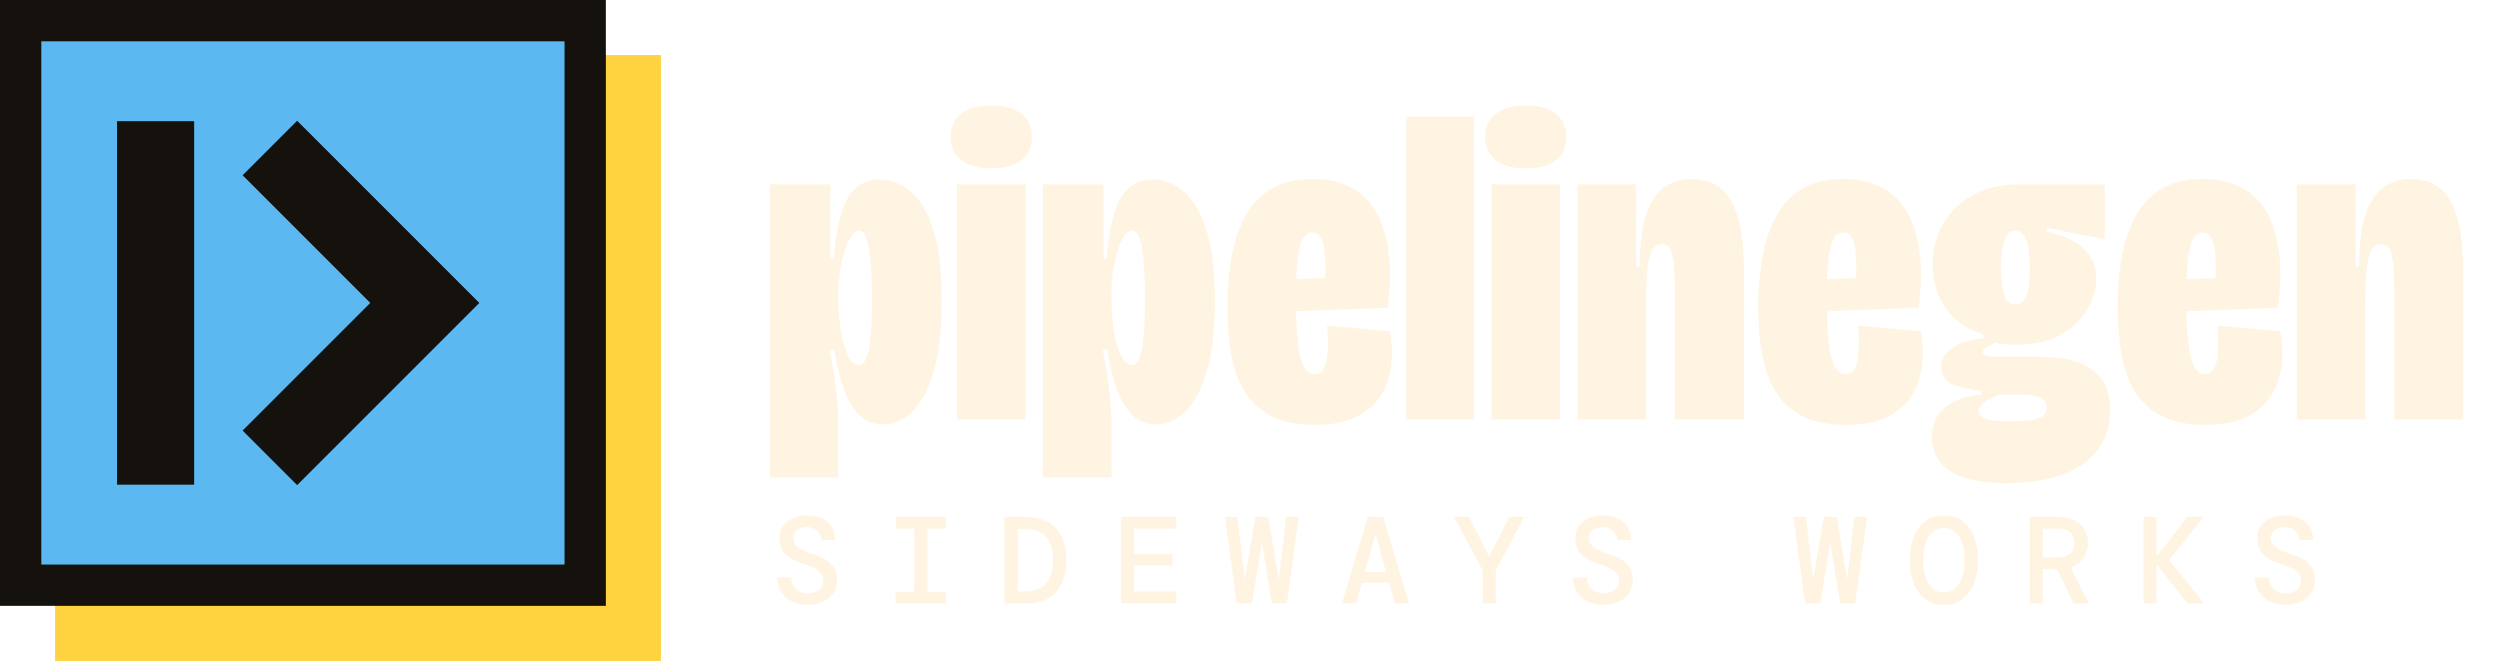
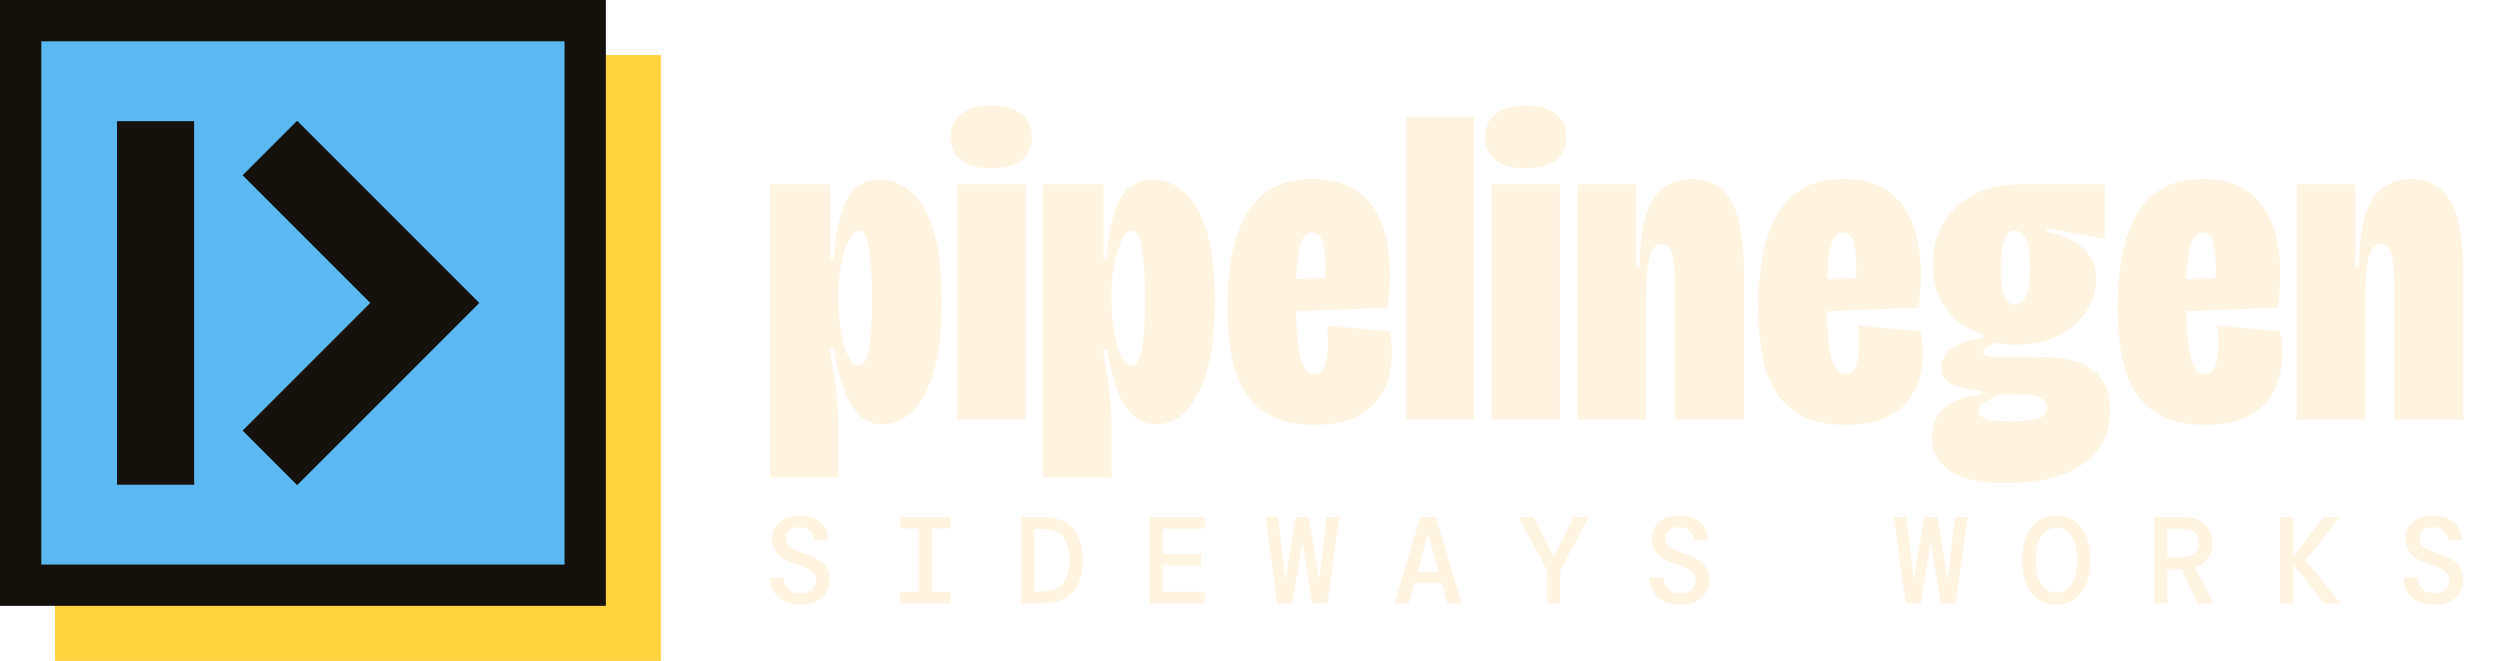
<svg xmlns="http://www.w3.org/2000/svg" viewBox="0 0 1740.1 460" role="img" aria-label="pipelinegen, by Sideways Works">
  <g transform="scale(0.4792)">
    <rect x="80" y="80" width="880" height="880" fill="#FFD23F" />
    <rect x="30" y="30" width="820" height="820" fill="#5BB8F0" stroke="#15110D" stroke-width="60" />
    <rect x="170" y="176" width="112" height="528" fill="#15110D" />
    <path d="M392 215 L617 440 L392 665" fill="none" stroke="#15110D" stroke-width="112" stroke-linejoin="miter" stroke-linecap="butt" />
  </g>
  <path fill="#FFF4E2" transform="translate(530 292)" d="M5.9 40.3V-82.2V-163.7H48V-111.9H50.2Q52.1 -133 56.1 -145.1Q60.1 -157.2 66.8 -162.1Q73.5 -167.1 82.2 -167.1Q93.9 -167.1 103.8 -158.7Q113.8 -150.3 119.7 -131.9Q125.5 -113.5 125.5 -82.5Q125.5 -52.7 120 -33.6Q114.4 -14.6 105.1 -5.6Q95.8 3.4 84.6 3.4Q75.3 3.4 68.7 -2.6Q62 -8.7 57.7 -20.3Q53.3 -31.9 50.5 -48.7H47.4Q49.3 -39.7 50.7 -30.4Q52.1 -21.1 52.9 -12.2Q53.6 -3.4 53.6 4V40.3ZM67.6 -37.8Q71 -37.8 73 -42.6Q75 -47.4 75.9 -57.8Q76.9 -68.2 76.9 -84.6Q76.9 -102 75.8 -112.2Q74.7 -122.5 72.8 -126.9Q71 -131.4 67.9 -131.4Q64.8 -131.4 62.2 -127.3Q59.5 -123.1 57.7 -116.7Q55.8 -110.4 54.7 -103.4Q53.6 -96.4 53.6 -90.5V-83.7Q53.6 -75.6 54.4 -68.7Q55.2 -61.7 56.4 -56Q57.7 -50.2 59.4 -46.2Q61.1 -42.2 63.2 -40Q65.4 -37.8 67.6 -37.8ZM136.1 0V-163.7H183.8V0ZM160 -174.8Q146.6 -174.8 139.2 -180.4Q131.7 -186 131.7 -196.5Q131.7 -207.1 139.2 -212.8Q146.6 -218.6 160 -218.6Q173.6 -218.6 180.9 -212.8Q188.2 -207.1 188.2 -196.5Q188.2 -186 180.9 -180.4Q173.6 -174.8 160 -174.8ZM195.9 40.3V-82.2V-163.7H238.1V-111.9H240.2Q242.1 -133 246.1 -145.1Q250.2 -157.2 256.8 -162.1Q263.5 -167.1 272.2 -167.1Q284 -167.1 293.9 -158.7Q303.8 -150.3 309.7 -131.9Q315.6 -113.5 315.6 -82.5Q315.6 -52.7 310 -33.6Q304.4 -14.6 295.1 -5.6Q285.8 3.4 274.7 3.4Q265.4 3.4 258.7 -2.6Q252 -8.7 247.7 -20.3Q243.3 -31.9 240.6 -48.7H237.5Q239.3 -39.7 240.7 -30.4Q242.1 -21.1 242.9 -12.2Q243.7 -3.4 243.7 4V40.3ZM257.6 -37.8Q261 -37.8 263 -42.6Q265 -47.4 266 -57.8Q266.9 -68.2 266.9 -84.6Q266.9 -102 265.8 -112.2Q264.7 -122.5 262.9 -126.9Q261 -131.4 257.9 -131.4Q254.8 -131.4 252.2 -127.3Q249.5 -123.1 247.7 -116.7Q245.8 -110.4 244.7 -103.4Q243.7 -96.4 243.7 -90.5V-83.7Q243.7 -75.6 244.4 -68.7Q245.2 -61.7 246.4 -56Q247.7 -50.2 249.4 -46.2Q251.1 -42.2 253.3 -40Q255.4 -37.8 257.6 -37.8ZM385 3.7Q367 3.7 355.3 -2.2Q343.5 -8.1 336.7 -18.9Q329.8 -29.8 327 -45Q324.3 -60.1 324.3 -78.4Q324.3 -95.8 326.9 -111.6Q329.5 -127.4 336 -140.1Q342.5 -152.8 354 -160.1Q365.5 -167.4 383.5 -167.4Q399.9 -167.4 411.1 -161.2Q422.2 -155 428.6 -143.2Q434.9 -131.4 436.8 -114.9Q438.6 -98.3 435.9 -77.8L355.9 -74.7V-97L395.6 -98.6L391.2 -83.1Q392.8 -99.8 392.5 -110.2Q392.1 -120.6 390 -125.4Q387.8 -130.2 383.5 -130.2Q378.8 -130.2 376.3 -124.8Q373.9 -119.3 372.9 -109.3Q372 -99.2 372 -84.9Q372 -55.8 375.1 -43.7Q378.2 -31.6 385 -31.6Q388.7 -31.6 390.8 -34.6Q392.8 -37.5 393.5 -42.3Q394.3 -47.1 394.3 -53.2Q394.3 -59.2 393.7 -65.4L437.4 -61.4Q439.6 -50.5 438.5 -39.1Q437.4 -27.6 431.8 -17.8Q426.2 -8.1 414.9 -2.2Q403.6 3.7 385 3.7ZM448.9 0V-210.8H496V0ZM508.1 0V-163.7H555.8V0ZM532 -174.8Q518.6 -174.8 511.2 -180.4Q503.7 -186 503.7 -196.5Q503.7 -207.1 511.2 -212.8Q518.6 -218.6 532 -218.6Q545.6 -218.6 552.9 -212.8Q560.2 -207.1 560.2 -196.5Q560.2 -186 552.9 -180.4Q545.6 -174.8 532 -174.8ZM567.9 0V-100.1V-163.7H608.8V-106.3H611.3Q611.3 -129 615.7 -142.3Q620 -155.6 628.1 -161.5Q636.1 -167.4 647.3 -167.4Q666.5 -167.4 675.2 -151.7Q683.9 -136.1 683.9 -102.3V0H635.8V-89.3Q635.8 -106.6 634.1 -114.4Q632.4 -122.1 626.8 -122.1Q621.2 -122.1 618.9 -115.6Q616.6 -109.1 616.1 -98.6Q615.7 -88 615.7 -75.6V0ZM754.5 3.7Q736.6 3.7 724.8 -2.2Q713 -8.1 706.2 -18.9Q699.4 -29.8 696.6 -45Q693.8 -60.1 693.8 -78.4Q693.8 -95.8 696.4 -111.6Q699 -127.4 705.6 -140.1Q712.1 -152.8 723.5 -160.1Q735 -167.4 753 -167.4Q769.4 -167.4 780.6 -161.2Q791.7 -155 798.1 -143.2Q804.4 -131.4 806.3 -114.9Q808.2 -98.3 805.4 -77.8L725.4 -74.7V-97L765.1 -98.6L760.7 -83.1Q762.3 -99.8 762 -110.2Q761.7 -120.6 759.5 -125.4Q757.3 -130.2 753 -130.2Q748.3 -130.2 745.9 -124.8Q743.4 -119.3 742.4 -109.3Q741.5 -99.2 741.5 -84.9Q741.5 -55.8 744.6 -43.7Q747.7 -31.6 754.5 -31.6Q758.3 -31.6 760.3 -34.6Q762.3 -37.5 763.1 -42.3Q763.8 -47.1 763.8 -53.2Q763.8 -59.2 763.2 -65.4L806.9 -61.4Q809.1 -50.5 808 -39.1Q806.9 -27.6 801.3 -17.8Q795.8 -8.1 784.5 -2.2Q773.1 3.7 754.5 3.7ZM866.8 44.3Q848.8 44.3 837.3 40.5Q825.8 36.6 820.3 29.4Q814.7 22.3 814.7 12.4Q814.7 -1.2 824.1 -8.7Q833.6 -16.1 849.1 -17.4V-19.8Q838.5 -21.1 829.9 -24.2Q821.2 -27.3 821.2 -36.3Q821.2 -44.6 828.8 -49.8Q836.4 -54.9 850.3 -56.7V-59.5Q834.2 -63.9 824.8 -76.6Q815.3 -89.3 815.3 -107.9Q815.3 -124 822.6 -136.6Q829.9 -149.1 843.5 -156.4Q857.1 -163.7 876.1 -163.7H935V-125.5L894.7 -133.3V-130.8Q912.3 -126.8 920.7 -118.6Q929.1 -110.4 929.1 -98.3Q929.1 -87.4 922.9 -76.7Q916.7 -66 904.3 -59.1Q891.9 -52.1 873.6 -52.1Q870.5 -52.1 866.5 -52.2Q862.4 -52.4 859.3 -53.6Q855 -51.5 852.5 -49.9Q850 -48.4 850 -46.8Q850 -45.9 851.3 -45.1Q852.5 -44.3 854.8 -44Q857.1 -43.7 860.2 -43.7H883.5Q890.9 -43.7 900.4 -43.1Q909.9 -42.5 918.5 -39.1Q927.2 -35.6 932.9 -28.1Q938.7 -20.5 938.7 -6.5Q938.7 10.5 929.5 21.9Q920.4 33.2 904.3 38.8Q888.1 44.3 866.8 44.3ZM868.6 1.2Q879.5 1.2 885 0.2Q890.6 -0.9 892.6 -2.9Q894.7 -5 894.7 -7.8Q894.7 -11.5 892.6 -13.3Q890.6 -15.2 887.4 -16.1Q884.1 -17.1 880.7 -17.2Q877.3 -17.4 874.8 -17.4H862.4Q853.7 -13.9 850.5 -11.5Q847.2 -9 847.2 -6.2Q847.2 -2.8 850.6 -1.2Q854 0.3 859 0.8Q864 1.2 868.6 1.2ZM872.6 -80Q877.9 -80 880.4 -86.5Q882.9 -93 882.9 -105.1Q882.9 -116.9 880.6 -124.2Q878.2 -131.4 872.6 -131.4Q867.4 -131.4 865.1 -124.5Q862.7 -117.5 862.7 -105.4Q862.7 -97.3 863.7 -91.6Q864.6 -85.9 866.9 -82.9Q869.2 -80 872.6 -80ZM1004.7 3.7Q986.7 3.7 975 -2.2Q963.2 -8.1 956.3 -18.9Q949.5 -29.8 946.7 -45Q944 -60.1 944 -78.4Q944 -95.8 946.6 -111.6Q949.2 -127.4 955.7 -140.1Q962.2 -152.8 973.7 -160.1Q985.2 -167.4 1003.2 -167.4Q1019.6 -167.4 1030.8 -161.2Q1041.9 -155 1048.3 -143.2Q1054.6 -131.4 1056.5 -114.9Q1058.3 -98.3 1055.5 -77.8L975.6 -74.7V-97L1015.2 -98.6L1010.9 -83.1Q1012.5 -99.8 1012.2 -110.2Q1011.8 -120.6 1009.7 -125.4Q1007.5 -130.2 1003.2 -130.2Q998.5 -130.2 996 -124.8Q993.5 -119.3 992.6 -109.3Q991.7 -99.2 991.7 -84.9Q991.7 -55.8 994.8 -43.7Q997.9 -31.6 1004.7 -31.6Q1008.4 -31.6 1010.4 -34.6Q1012.5 -37.5 1013.2 -42.3Q1014 -47.1 1014 -53.2Q1014 -59.2 1013.4 -65.4L1057.1 -61.4Q1059.3 -50.5 1058.2 -39.1Q1057.1 -27.6 1051.5 -17.8Q1045.9 -8.1 1034.6 -2.2Q1023.3 3.7 1004.7 3.7ZM1068.6 0V-100.1V-163.7H1109.5V-106.3H1112Q1112 -129 1116.3 -142.3Q1120.7 -155.6 1128.7 -161.5Q1136.8 -167.4 1147.9 -167.4Q1167.2 -167.4 1175.8 -151.7Q1184.5 -136.1 1184.5 -102.3V0H1136.5V-89.3Q1136.5 -106.6 1134.8 -114.4Q1133.1 -122.1 1127.5 -122.1Q1121.9 -122.1 1119.6 -115.6Q1117.2 -109.1 1116.8 -98.6Q1116.3 -88 1116.3 -75.6V0Z" />
-   <path fill="#FFF4E2" transform="translate(536 420)" d="M26.4 1Q20 1 15.3 -1.3Q10.5 -3.6 7.8 -7.9Q5.1 -12.2 5 -18.1H14.6Q14.7 -13.6 17.8 -10.4Q20.8 -7.1 26.3 -7.1Q31.4 -7.1 34.2 -9.5Q37.1 -11.9 37.1 -15.7Q37.1 -18.8 35.4 -20.9Q33.7 -23 30.2 -24.7Q26.7 -26.4 21.1 -28.2Q13.6 -30.6 10.1 -34.9Q6.5 -39.1 6.5 -45.3Q6.5 -52.5 11.7 -56.8Q16.9 -61.2 25.9 -61.2Q34.7 -61.2 40 -56.7Q45.3 -52.2 45.5 -44.2H35.8Q35.8 -46.4 34.6 -48.4Q33.4 -50.4 31.1 -51.7Q28.9 -53.1 25.6 -53.1Q21.6 -53.1 18.8 -51.1Q16.1 -49.1 16.1 -45.7Q16.1 -41.5 19.4 -39.1Q22.8 -36.7 30.4 -34.2Q35.1 -32.7 38.7 -30.5Q42.4 -28.3 44.5 -24.9Q46.6 -21.5 46.6 -16.3Q46.6 -11.4 44.2 -7.5Q41.8 -3.6 37.3 -1.3Q32.8 1 26.4 1ZM87.3 0V-8.1H100.4V-52.1H87.5V-60.2H122.4V-52.1H109.5V-8.1H122.5V0ZM163.1 0V-60.2H177.6Q192.1 -60.2 199.2 -52.2Q206.2 -44.1 206.2 -30.1Q206.2 -16.1 199.2 -8Q192.1 0 177.6 0ZM172.3 -8.4H177.2Q187.7 -8.4 192.4 -14.3Q197 -20.2 197 -30.1Q197 -40 192.4 -45.9Q187.7 -51.8 177.2 -51.8H172.3ZM244.2 0V-60.2H282.7V-52H253.4V-34.5H280.1V-26.4H253.4V-8.2H282.7V0ZM324.8 0 316.6 -60.2H325.4L330.4 -16.4L337.8 -60.2H346.8L354.1 -16.4L359.1 -60.2H368L359.7 0H349.2L342.3 -42.6L335.4 0ZM398 0 416 -60.2H426.8L444.8 0H434.9L430.9 -14.4H411.9L407.9 0ZM421.1 -47.3 414 -21.8H428.8L421.7 -47.3ZM496 0V-22.9L476.1 -60.2H486.5L500.5 -32.5L514.5 -60.2H524.9L505.1 -22.9V0ZM580.2 1Q573.9 1 569.1 -1.3Q564.3 -3.6 561.6 -7.9Q558.9 -12.2 558.8 -18.1H568.5Q568.5 -13.6 571.6 -10.4Q574.7 -7.1 580.2 -7.1Q585.2 -7.1 588.1 -9.5Q590.9 -11.9 590.9 -15.7Q590.9 -18.8 589.2 -20.9Q587.6 -23 584 -24.7Q580.5 -26.4 574.9 -28.2Q567.4 -30.6 563.9 -34.9Q560.4 -39.1 560.4 -45.3Q560.4 -52.5 565.5 -56.8Q570.7 -61.2 579.7 -61.2Q588.5 -61.2 593.8 -56.7Q599.2 -52.2 599.3 -44.2H589.6Q589.6 -46.4 588.4 -48.4Q587.2 -50.4 585 -51.7Q582.7 -53.1 579.5 -53.1Q575.4 -53.1 572.7 -51.1Q569.9 -49.1 569.9 -45.7Q569.9 -41.5 573.3 -39.1Q576.6 -36.7 584.2 -34.2Q588.9 -32.7 592.6 -30.5Q596.2 -28.3 598.3 -24.9Q600.5 -21.5 600.5 -16.3Q600.5 -11.4 598 -7.5Q595.6 -3.6 591.1 -1.3Q586.6 1 580.2 1ZM720.4 0 712.2 -60.2H721L726 -16.4L733.4 -60.2H742.4L749.7 -16.4L754.7 -60.2H763.6L755.3 0H744.8L737.9 -42.6L731 0ZM817 1Q809.7 1 804.4 -2.8Q799 -6.5 796.2 -13.5Q793.3 -20.5 793.3 -30.1Q793.3 -39.7 796.2 -46.7Q799 -53.7 804.4 -57.4Q809.7 -61.2 817 -61.2Q824.4 -61.2 829.7 -57.4Q835 -53.7 837.8 -46.7Q840.6 -39.7 840.6 -30.1Q840.6 -20.5 837.8 -13.5Q835 -6.5 829.7 -2.8Q824.4 1 817 1ZM817 -7.6Q823.4 -7.6 827.4 -13.4Q831.4 -19.2 831.4 -30.1Q831.4 -41 827.4 -46.8Q823.4 -52.6 817 -52.6Q810.5 -52.6 806.6 -46.8Q802.6 -41 802.6 -30.1Q802.6 -19.2 806.6 -13.4Q810.5 -7.6 817 -7.6ZM876.8 0V-60.2H896.5Q903.5 -60.2 908.1 -57.8Q912.7 -55.4 915 -51.3Q917.3 -47.2 917.3 -42.1Q917.3 -36.2 914.3 -31.7Q911.3 -27.2 905.2 -25.1L917.9 0H907.3L895.8 -23.8H885.9V0ZM885.9 -32.1H895.9Q902.1 -32.1 905 -34.8Q907.9 -37.6 907.9 -42.1Q907.9 -46.6 905.1 -49.3Q902.2 -52 895.9 -52H885.9ZM956 0V-60.2H965.1V-32.7L986.4 -60.2H997.7L974.1 -30.4V-29.8L998.2 0H986.7L965.1 -27V0ZM1055 1Q1048.6 1 1043.8 -1.3Q1039.1 -3.6 1036.3 -7.9Q1033.6 -12.2 1033.5 -18.1H1043.2Q1043.3 -13.6 1046.3 -10.4Q1049.4 -7.1 1054.9 -7.1Q1060 -7.1 1062.8 -9.5Q1065.6 -11.9 1065.6 -15.7Q1065.6 -18.8 1063.9 -20.9Q1062.3 -23 1058.7 -24.7Q1055.2 -26.4 1049.6 -28.2Q1042.1 -30.6 1038.6 -34.9Q1035.1 -39.1 1035.1 -45.3Q1035.1 -52.5 1040.3 -56.8Q1045.4 -61.2 1054.4 -61.2Q1063.2 -61.2 1068.5 -56.7Q1073.9 -52.2 1074.1 -44.2H1064.3Q1064.3 -46.4 1063.1 -48.4Q1061.9 -50.4 1059.7 -51.7Q1057.5 -53.1 1054.2 -53.1Q1050.1 -53.1 1047.4 -51.1Q1044.6 -49.1 1044.6 -45.7Q1044.6 -41.5 1048 -39.1Q1051.3 -36.7 1058.9 -34.2Q1063.6 -32.7 1067.3 -30.5Q1071 -28.3 1073.1 -24.9Q1075.2 -21.5 1075.2 -16.3Q1075.2 -11.4 1072.8 -7.5Q1070.4 -3.6 1065.8 -1.3Q1061.3 1 1055 1Z" />
+   <path fill="#FFF4E2" transform="translate(530.9 420)" d="M26.4 1Q20 1 15.3 -1.3Q10.5 -3.6 7.8 -7.9Q5.1 -12.2 5 -18.1H14.6Q14.7 -13.6 17.8 -10.4Q20.8 -7.1 26.3 -7.1Q31.4 -7.1 34.2 -9.5Q37.1 -11.9 37.1 -15.7Q37.1 -18.8 35.4 -20.9Q33.7 -23 30.2 -24.7Q26.7 -26.4 21.1 -28.2Q13.6 -30.6 10.1 -34.9Q6.5 -39.1 6.5 -45.3Q6.5 -52.5 11.7 -56.8Q16.9 -61.2 25.9 -61.2Q34.7 -61.2 40 -56.7Q45.3 -52.2 45.5 -44.2H35.8Q35.8 -46.4 34.6 -48.4Q33.4 -50.4 31.1 -51.7Q28.9 -53.1 25.6 -53.1Q21.6 -53.1 18.8 -51.1Q16.1 -49.1 16.1 -45.7Q16.1 -41.5 19.4 -39.1Q22.8 -36.7 30.4 -34.2Q35.1 -32.7 38.7 -30.5Q42.4 -28.3 44.5 -24.9Q46.6 -21.5 46.6 -16.3Q46.6 -11.4 44.2 -7.5Q41.8 -3.6 37.3 -1.3Q32.8 1 26.4 1Z" />
+   <path fill="#FFF4E2" transform="translate(539.2 420)" d="M87.3 0V-8.1H100.4V-52.1H87.5V-60.2H122.4V-52.1H109.5V-8.1H122.5V0Z" />
+   <path fill="#FFF4E2" transform="translate(547.6 420)" d="M163.1 0V-60.2H177.6Q192.1 -60.2 199.2 -52.2Q206.2 -44.1 206.2 -30.1Q206.2 -16.1 199.2 -8Q192.1 0 177.6 0ZM172.3 -8.4H177.2Q187.7 -8.4 192.4 -14.3Q197 -20.2 197 -30.1Q197 -40 192.4 -45.9Q187.7 -51.8 177.2 -51.8H172.3Z" />
+   <path fill="#FFF4E2" transform="translate(555.9 420)" d="M244.2 0V-60.2H282.7V-52H253.4V-34.5H280.1V-26.4H253.4V-8.2H282.7V0Z" />
+   <path fill="#FFF4E2" transform="translate(564.2 420)" d="M324.8 0 316.6 -60.2H325.4L330.4 -16.4L337.8 -60.2H346.8L354.1 -16.4L359.1 -60.2H368L359.7 0H349.2L342.3 -42.6L335.4 0Z" />
+   <path fill="#FFF4E2" transform="translate(572.6 420)" d="M398 0 416 -60.2H426.8L444.8 0H434.9L430.9 -14.4H411.9L407.9 0ZM421.1 -47.3 414 -21.8H428.8L421.7 -47.3Z" />
+   <path fill="#FFF4E2" transform="translate(580.9 420)" d="M496 0V-22.9L476.1 -60.2H486.5L500.5 -32.5L514.5 -60.2H524.9L505.1 -22.9V0Z" />
+   <path fill="#FFF4E2" transform="translate(589.3 420)" d="M580.2 1Q573.9 1 569.1 -1.3Q564.3 -3.6 561.6 -7.9Q558.9 -12.2 558.8 -18.1H568.5Q568.5 -13.6 571.6 -10.4Q574.7 -7.1 580.2 -7.1Q585.2 -7.1 588.1 -9.5Q590.9 -11.9 590.9 -15.7Q590.9 -18.8 589.2 -20.9Q587.6 -23 584 -24.7Q580.5 -26.4 574.9 -28.2Q567.4 -30.6 563.9 -34.9Q560.4 -39.1 560.4 -45.3Q560.4 -52.5 565.5 -56.8Q570.7 -61.2 579.7 -61.2Q588.5 -61.2 593.8 -56.7Q599.2 -52.2 599.3 -44.2H589.6Q589.6 -46.4 588.4 -48.4Q587.2 -50.4 585 -51.7Q582.7 -53.1 579.5 -53.1Q575.4 -53.1 572.7 -51.1Q569.9 -49.1 569.9 -45.7Q569.9 -41.5 573.3 -39.1Q576.6 -36.7 584.2 -34.2Q588.9 -32.7 592.6 -30.5Q596.2 -28.3 598.3 -24.9Q600.5 -21.5 600.5 -16.3Q600.5 -11.4 598 -7.5Q595.6 -3.6 591.1 -1.3Q586.6 1 580.2 1Z" />
+   <path fill="#FFF4E2" transform="translate(606.0 420)" d="M720.4 0 712.2 -60.2H721L726 -16.4L733.4 -60.2H742.4L749.7 -16.4L754.7 -60.2H763.6L755.3 0H744.8L737.9 -42.6L731 0Z" />
+   <path fill="#FFF4E2" transform="translate(614.3 420)" d="M817 1Q809.7 1 804.4 -2.8Q799 -6.5 796.2 -13.5Q793.3 -20.5 793.3 -30.1Q793.3 -39.7 796.2 -46.7Q799 -53.7 804.4 -57.4Q809.7 -61.2 817 -61.2Q824.4 -61.2 829.7 -57.4Q835 -53.7 837.8 -46.7Q840.6 -39.7 840.6 -30.1Q840.6 -20.5 837.8 -13.5Q835 -6.5 829.7 -2.8Q824.4 1 817 1ZM817 -7.6Q823.4 -7.6 827.4 -13.4Q831.4 -19.2 831.4 -30.1Q831.4 -41 827.4 -46.8Q823.4 -52.6 817 -52.6Q810.5 -52.6 806.6 -46.8Q802.6 -41 802.6 -30.1Q802.6 -19.2 806.6 -13.4Q810.5 -7.6 817 -7.6Z" />
+   <path fill="#FFF4E2" transform="translate(622.6 420)" d="M876.8 0V-60.2H896.5Q903.5 -60.2 908.1 -57.8Q912.7 -55.4 915 -51.3Q917.3 -47.2 917.3 -42.1Q917.3 -36.2 914.3 -31.7Q911.3 -27.2 905.2 -25.1L917.9 0H907.3L895.8 -23.8H885.9V0ZM885.9 -32.1H895.9Q902.1 -32.1 905 -34.8Q907.9 -37.6 907.9 -42.1Q907.9 -46.6 905.1 -49.3Q902.2 -52 895.9 -52H885.9Z" />
+   <path fill="#FFF4E2" transform="translate(631.0 420)" d="M956 0V-60.2H965.1V-32.7L986.4 -60.2H997.7L974.1 -30.4V-29.8L998.2 0H986.7L965.1 -27V0Z" />
+   <path fill="#FFF4E2" transform="translate(639.3 420)" d="M1055 1Q1048.6 1 1043.8 -1.3Q1039.1 -3.6 1036.3 -7.9Q1033.6 -12.2 1033.5 -18.1H1043.2Q1043.3 -13.6 1046.3 -10.4Q1049.4 -7.1 1054.9 -7.1Q1060 -7.1 1062.8 -9.5Q1065.6 -11.9 1065.6 -15.7Q1065.6 -18.8 1063.9 -20.9Q1062.3 -23 1058.7 -24.7Q1055.2 -26.4 1049.6 -28.2Q1042.1 -30.6 1038.6 -34.9Q1035.1 -39.1 1035.1 -45.3Q1035.1 -52.5 1040.3 -56.8Q1045.4 -61.2 1054.4 -61.2Q1063.2 -61.2 1068.5 -56.7Q1073.9 -52.2 1074.1 -44.2H1064.3Q1064.3 -46.4 1063.1 -48.4Q1061.9 -50.4 1059.7 -51.7Q1057.5 -53.1 1054.2 -53.1Q1050.1 -53.1 1047.4 -51.1Q1044.6 -49.1 1044.6 -45.7Q1044.6 -41.5 1048 -39.1Q1051.3 -36.7 1058.9 -34.2Q1063.6 -32.7 1067.3 -30.5Q1071 -28.3 1073.1 -24.9Q1075.2 -21.5 1075.2 -16.3Q1075.2 -11.4 1072.8 -7.5Q1070.4 -3.6 1065.8 -1.3Q1061.3 1 1055 1Z" />
</svg>
